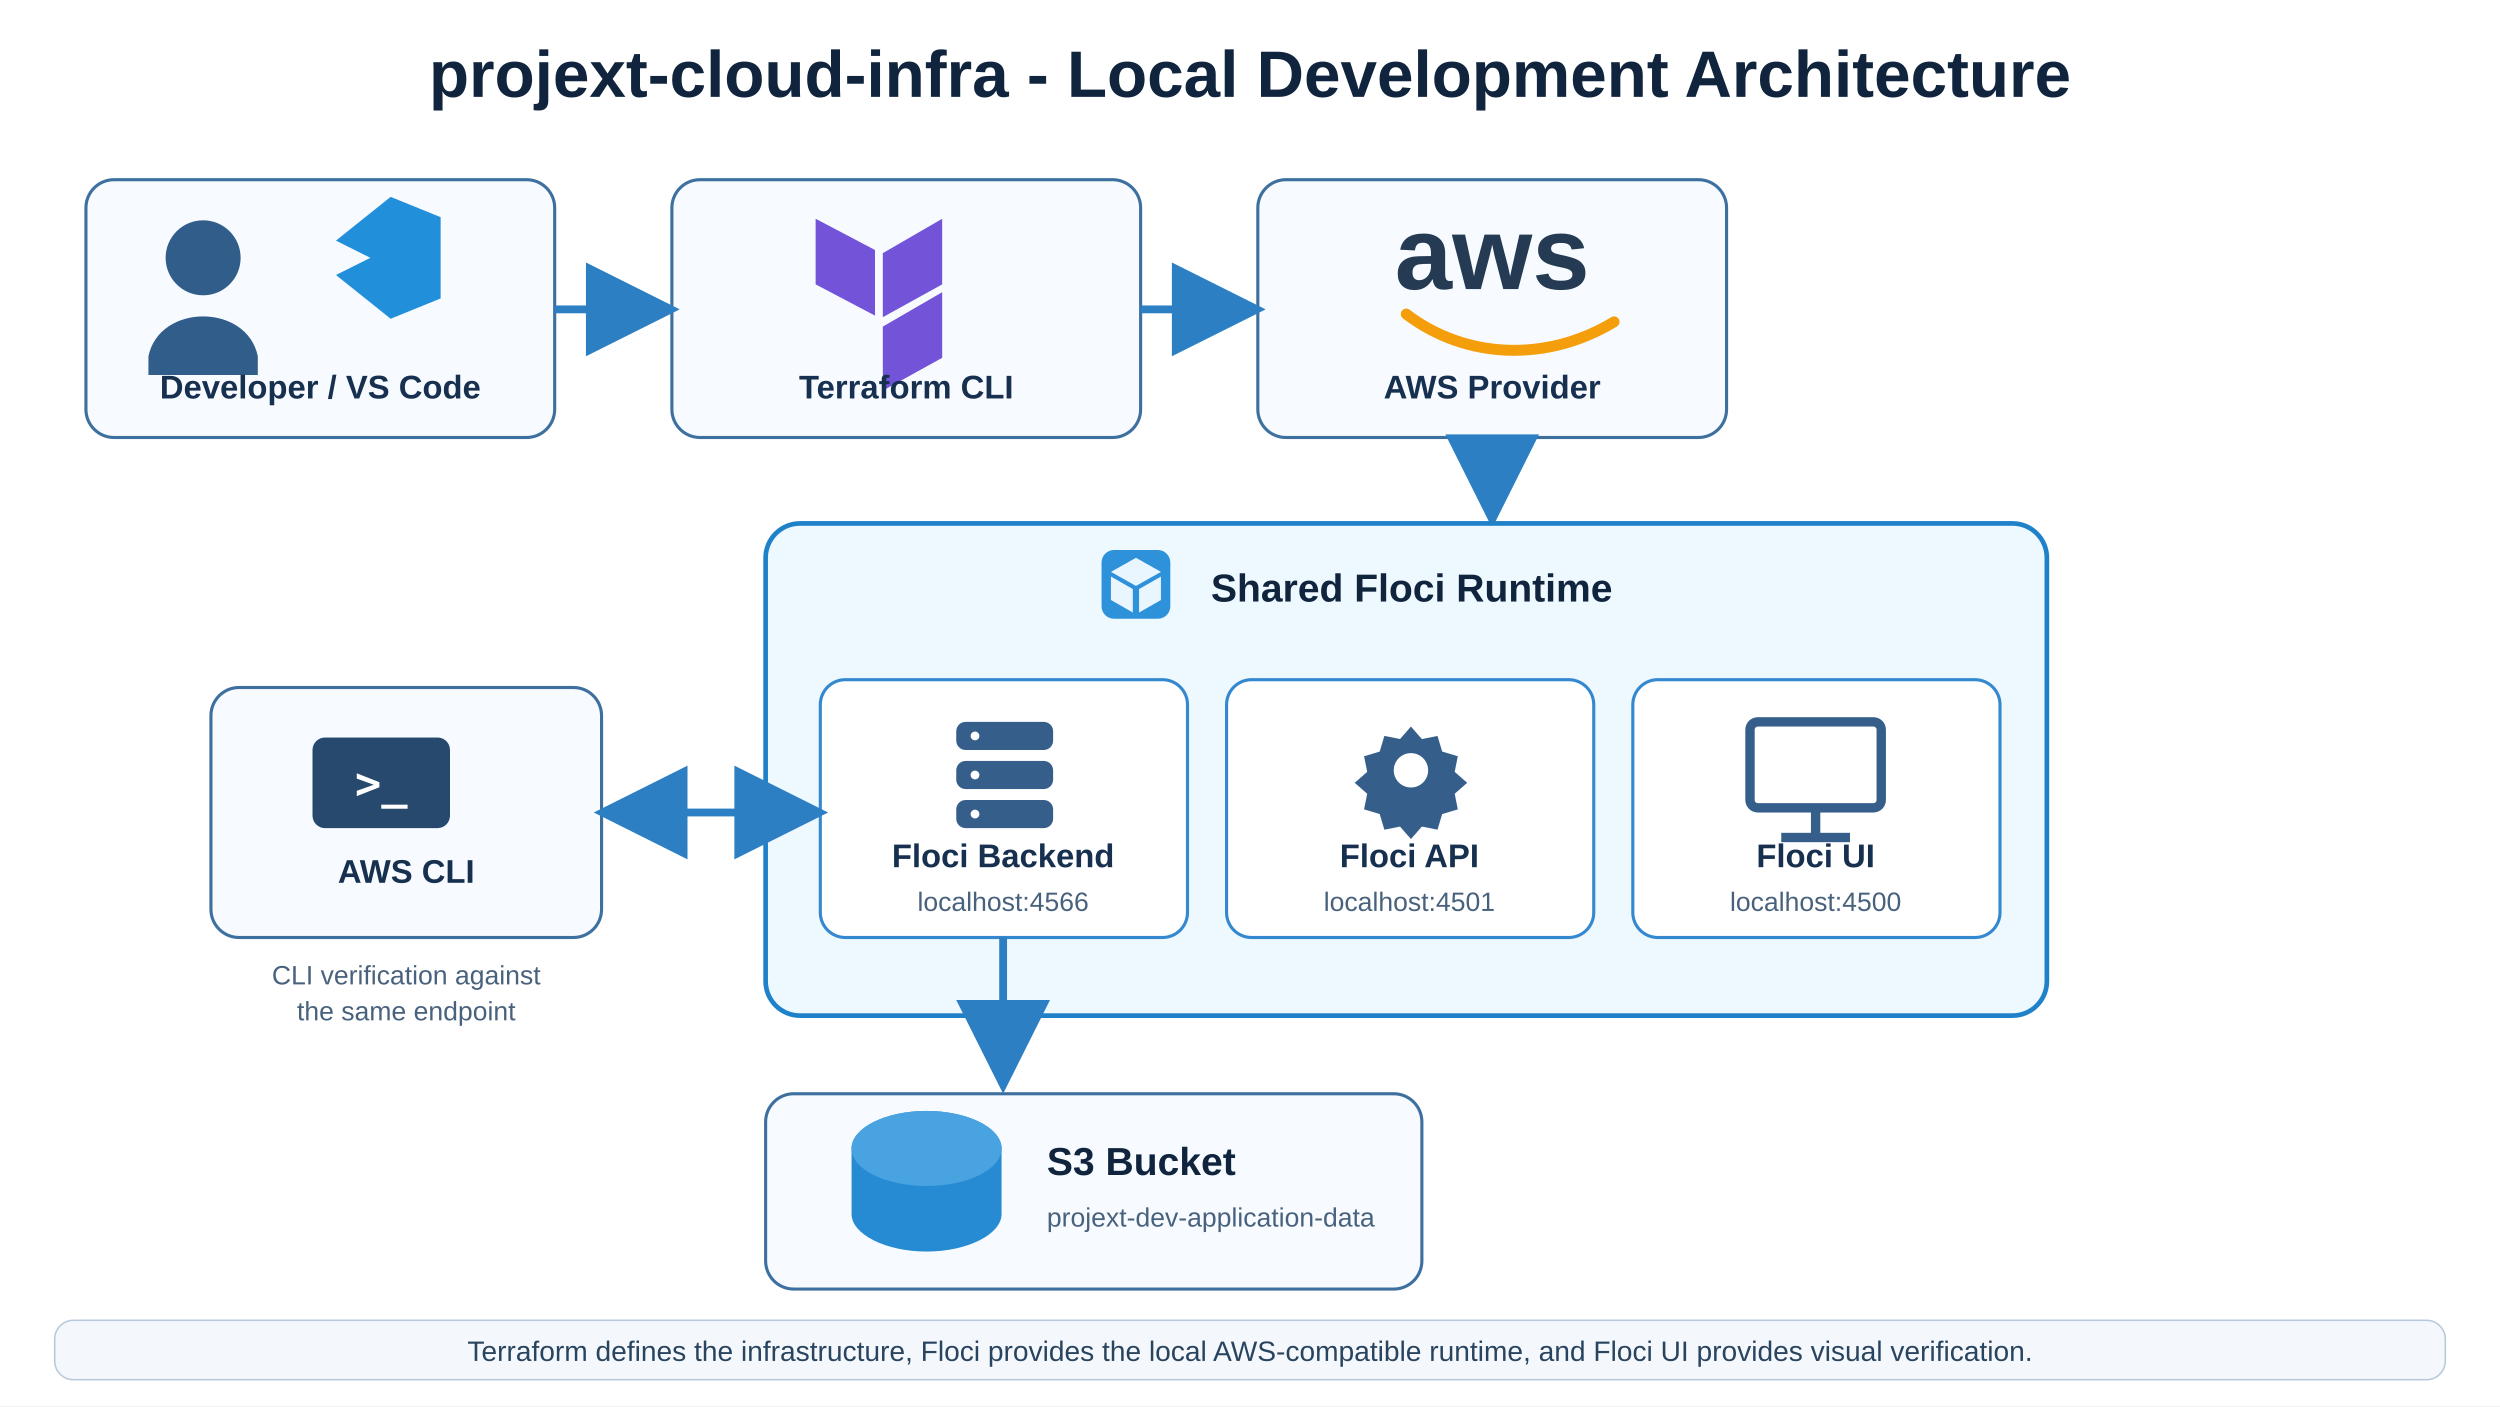
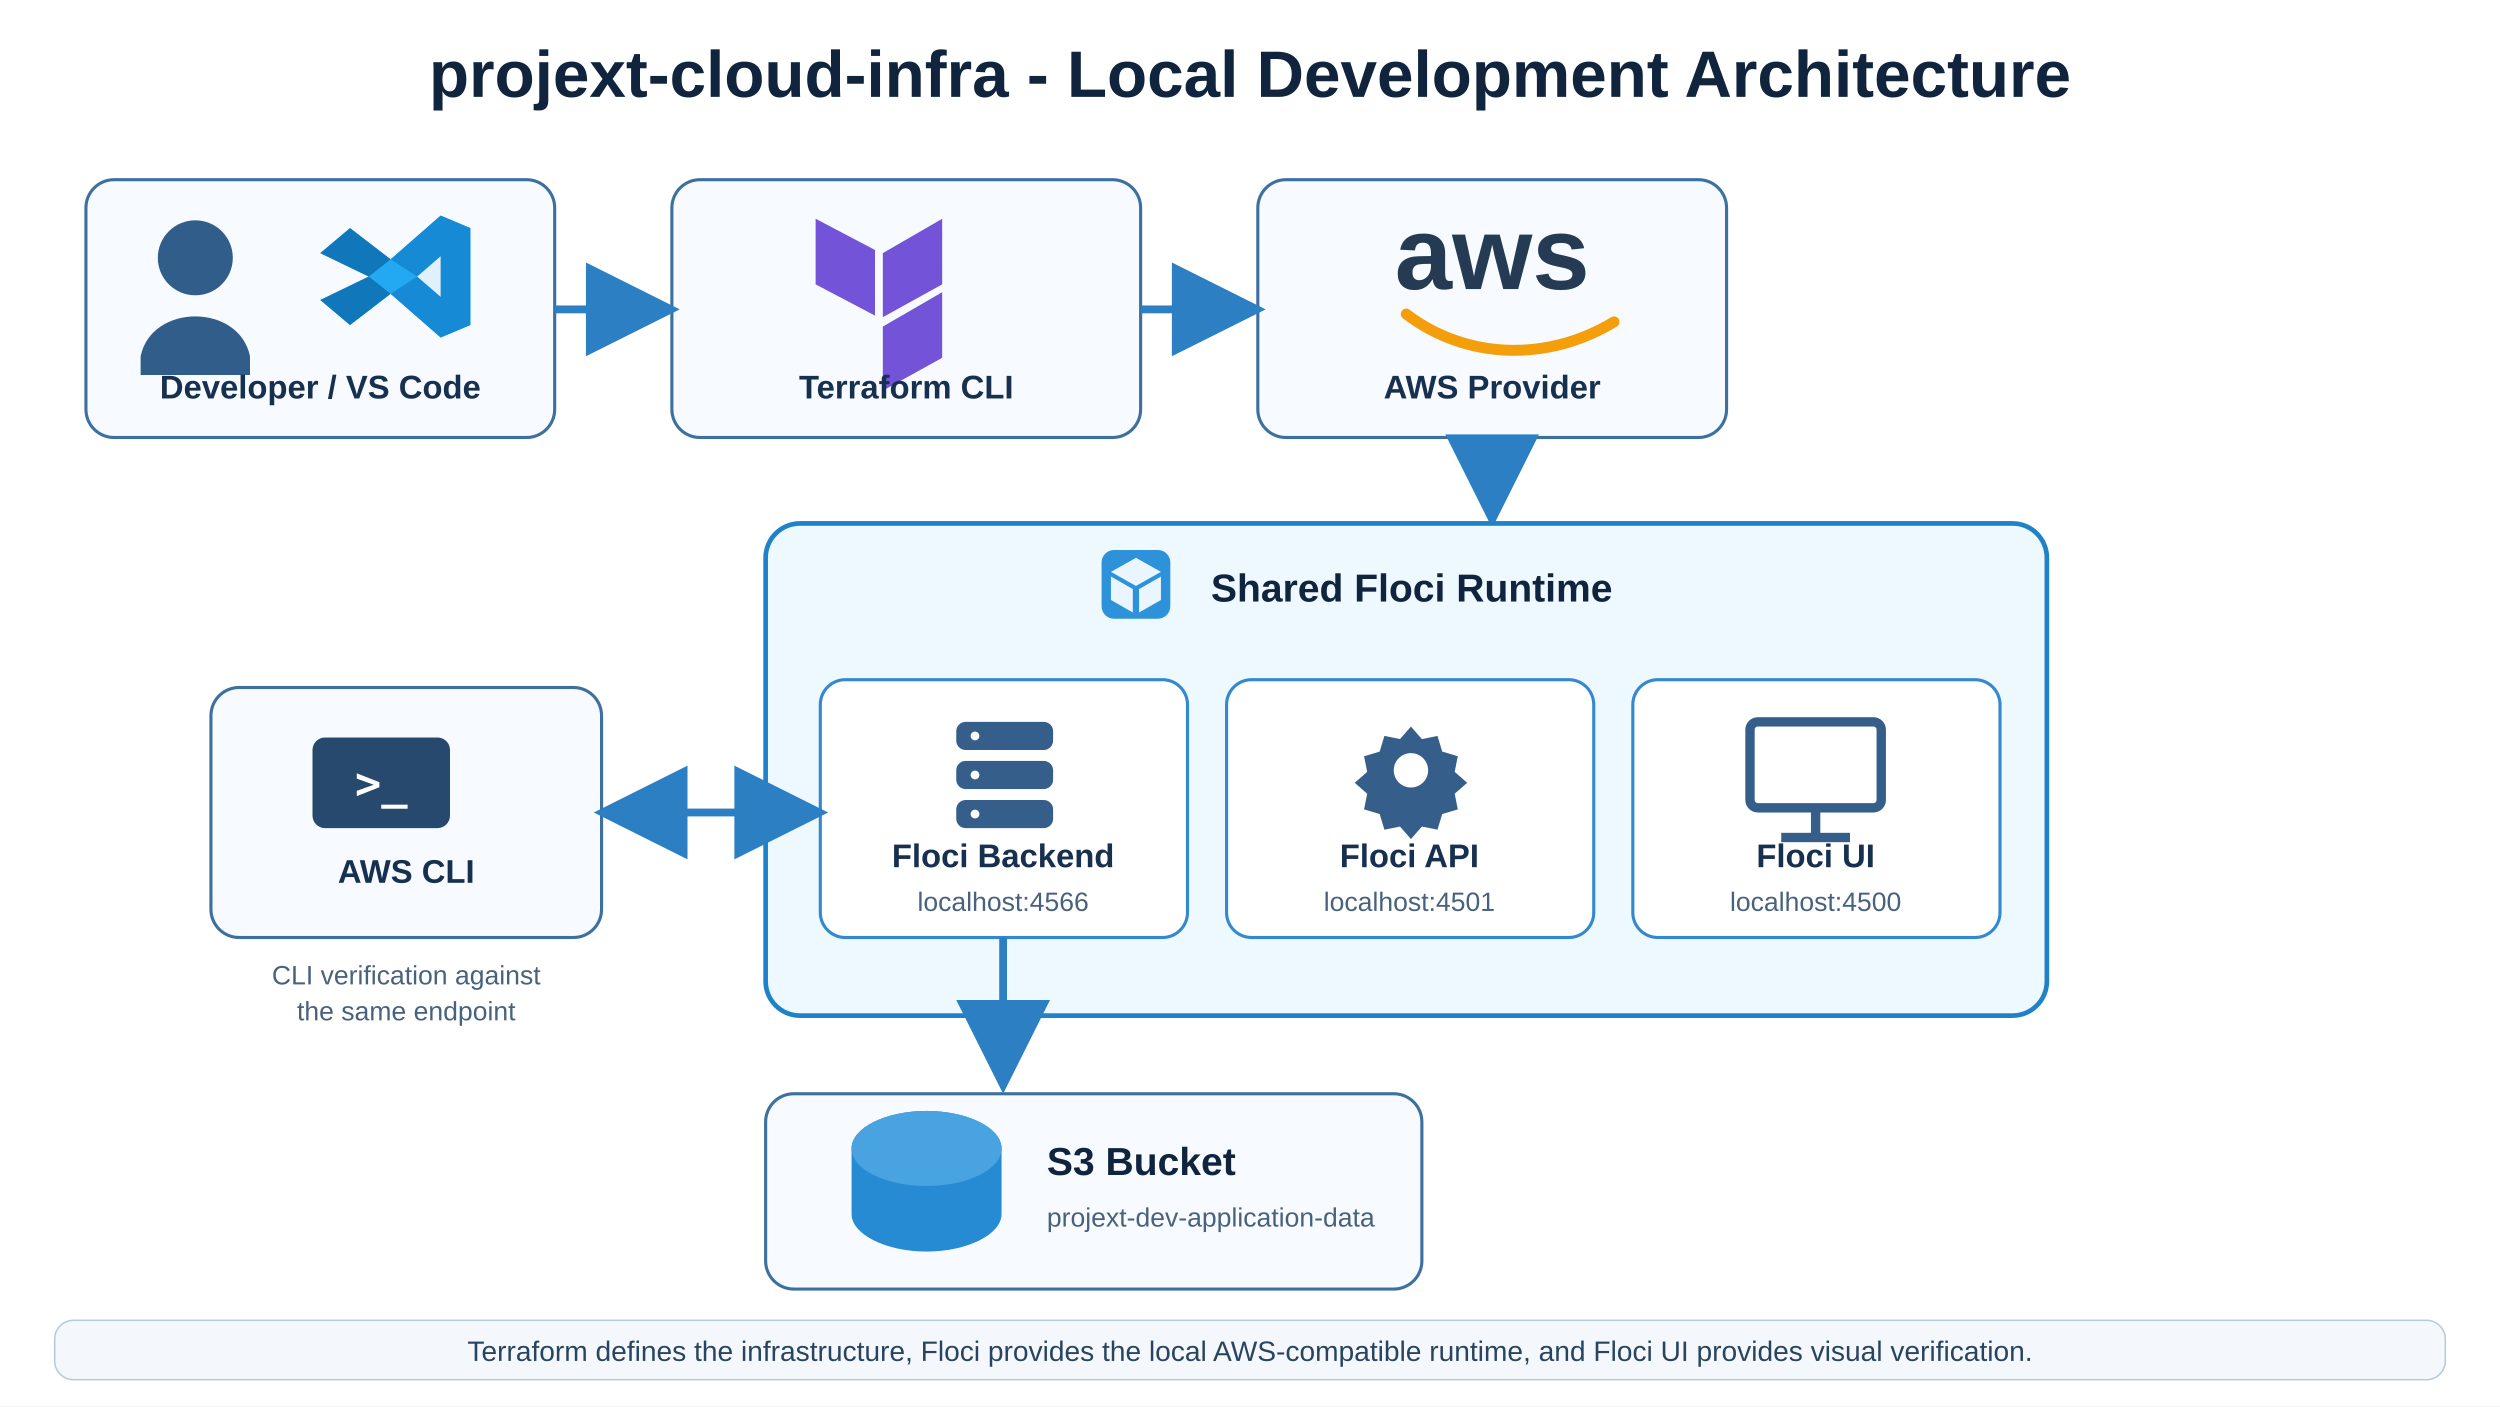
<svg xmlns="http://www.w3.org/2000/svg" width="1600" height="900" viewBox="0 0 1600 900" role="img" aria-labelledby="title desc">
  <defs>
    <style>
      .title{font:700 42px -apple-system,BlinkMacSystemFont,"Segoe UI",Arial,sans-serif;fill:#10243e}
      .h{font:700 25px -apple-system,BlinkMacSystemFont,"Segoe UI",Arial,sans-serif;fill:#10243e}
      .t{font:600 21px -apple-system,BlinkMacSystemFont,"Segoe UI",Arial,sans-serif;fill:#17304f}
      .s{font:500 17px -apple-system,BlinkMacSystemFont,"Segoe UI",Arial,sans-serif;fill:#48627d}
      .note{font:500 18px -apple-system,BlinkMacSystemFont,"Segoe UI",Arial,sans-serif;fill:#29445f}
      .box{fill:#f7fbff;stroke:#3d6f9f;stroke-width:2}
      .inner{fill:#ffffff;stroke:#3488cf;stroke-width:2}
      .runtime{fill:#eef8ff;stroke:#1f82c9;stroke-width:3}
      .arrow{stroke:#2c7fc3;stroke-width:5;fill:none;marker-end:url(#a)}
      .arrow2{stroke:#2c7fc3;stroke-width:5;fill:none;marker-start:url(#a2);marker-end:url(#a)}
    </style>
    <marker id="a" markerWidth="12" markerHeight="12" refX="10" refY="6" orient="auto">
      <path d="M0,0 L12,6 L0,12 z" fill="#2c7fc3" />
    </marker>
    <marker id="a2" markerWidth="12" markerHeight="12" refX="2" refY="6" orient="auto">
      <path d="M12,0 L0,6 L12,12 z" fill="#2c7fc3" />
    </marker>
  </defs>
  <rect width="1600" height="900" fill="#ffffff" />
  <text x="800" y="62" text-anchor="middle" class="title">projext-cloud-infra - Local Development Architecture</text>
  <rect x="55" y="115" rx="18" ry="18" width="300" height="165" class="box" />
-   <circle cx="130" cy="165" r="24" fill="#315d8a" />
-   <path d="M95 228c7-34 63-34 70 0v12H95z" fill="#315d8a" />
-   <path d="M215 154l35-28 32 13v52l-32 13-35-28 22-11z" fill="#1689d8" opacity=".95" />
+   <circle cx="125" cy="165" r="24" fill="#315d8a" />
+   <path d="M90 228c7-34 63-34 70 0v12H90z" fill="#315d8a" />
+   <g transform="translate(205 135)">
+     <path d="M0 27 19 11 45 31 77 3 96 11 96 73 77 81 45 53 19 73 0 57 31 42Z" fill="#23A9F2" />
+     <path d="M45 31 77 3 96 11 96 73 77 81 45 53 62 42Z" fill="#168AD4" />
+     <path d="M19 11 45 31 31 42 0 27Z" fill="#1177BB" />
+     <path d="M19 73 45 53 31 42 0 57Z" fill="#1177BB" />
+     <path d="M62 42 77 29 77 55Z" fill="#EAF6FF" opacity=".95" />
+   </g>
  <text x="205" y="255" text-anchor="middle" class="t">Developer / VS Code</text>
  <rect x="430" y="115" rx="18" ry="18" width="300" height="165" class="box" />
  <g transform="translate(522 140)" fill="#7354d8">
    <path d="M0 0l38 20v42L0 42z" />
    <path d="M43 22l38-22v42L43 63z" />
    <path d="M43 69l38-22v42l-38 21z" />
  </g>
  <text x="580" y="255" text-anchor="middle" class="t">Terraform CLI</text>
  <rect x="805" y="115" rx="18" ry="18" width="300" height="165" class="box" />
  <text x="955" y="185" text-anchor="middle" style="font:700 66px Arial,sans-serif;fill:#243b53">aws</text>
  <path d="M900 201c38 29 90 31 133 5" stroke="#f59e0b" stroke-width="7" fill="none" stroke-linecap="round" />
  <text x="955" y="255" text-anchor="middle" class="t">AWS Provider</text>
  <path d="M355 198H425" class="arrow" />
  <path d="M730 198H800" class="arrow" />
  <path d="M955 280V328" class="arrow" />
  <rect x="490" y="335" rx="22" ry="22" width="820" height="315" class="runtime" />
  <rect x="705" y="352" width="44" height="44" rx="8" fill="#2d92da" />
  <path d="M711 366l16-9 16 9-16 9zM711 369v15l14 8v-15zM743 369v15l-14 8v-15z" fill="#eaf6ff" />
  <text x="775" y="385" class="h">Shared Floci Runtime</text>
  <rect x="525" y="435" rx="16" ry="16" width="235" height="165" class="inner" />
  <g transform="translate(612 462)" fill="#355f8a">
    <rect x="0" y="0" width="62" height="18" rx="6" />
    <rect x="0" y="25" width="62" height="18" rx="6" />
    <rect x="0" y="50" width="62" height="18" rx="6" />
    <circle cx="12" cy="9" r="2.8" fill="#fff" />
    <circle cx="12" cy="34" r="2.8" fill="#fff" />
    <circle cx="12" cy="59" r="2.8" fill="#fff" />
  </g>
  <text x="642" y="555" text-anchor="middle" class="t">Floci Backend</text>
  <text x="642" y="583" text-anchor="middle" class="s">localhost:4566</text>
  <rect x="785" y="435" rx="16" ry="16" width="235" height="165" class="inner" />
  <g transform="translate(875 465)" fill="#355f8a">
    <circle cx="28" cy="28" r="15" fill="#fff" />
    <path d="M28 0l7 8 10-2 3 10 10 3-2 10 8 7-8 7 2 10-10 3-3 10-10-2-7 8-7-8-10 2-3-10-10-3 2-10-8-7 8-7-2-10 10-3 3-10 10 2z" fill="#355f8a" />
    <circle cx="28" cy="28" r="11" fill="#fff" />
  </g>
  <text x="902" y="555" text-anchor="middle" class="t">Floci API</text>
  <text x="902" y="583" text-anchor="middle" class="s">localhost:4501</text>
  <rect x="1045" y="435" rx="16" ry="16" width="235" height="165" class="inner" />
  <rect x="1120" y="462" width="84" height="55" rx="5" fill="none" stroke="#355f8a" stroke-width="6" />
  <line x1="1162" y1="517" x2="1162" y2="534" stroke="#355f8a" stroke-width="6" />
  <line x1="1140" y1="536" x2="1184" y2="536" stroke="#355f8a" stroke-width="6" />
  <text x="1162" y="555" text-anchor="middle" class="t">Floci UI</text>
  <text x="1162" y="583" text-anchor="middle" class="s">localhost:4500</text>
  <rect x="135" y="440" rx="18" ry="18" width="250" height="160" class="box" />
  <rect x="200" y="472" width="88" height="58" rx="8" fill="#27496d" />
  <text x="244" y="511" text-anchor="middle" style="font:700 28px monospace;fill:#fff">&gt;_</text>
  <text x="260" y="565" text-anchor="middle" class="t">AWS CLI</text>
  <text x="260" y="630" text-anchor="middle" class="s">CLI verification against</text>
  <text x="260" y="653" text-anchor="middle" class="s">the same endpoint</text>
  <path d="M390 520H520" class="arrow2" />
  <path d="M642 600V690" class="arrow" />
  <rect x="490" y="700" rx="18" ry="18" width="420" height="125" class="box" />
  <path d="M545 735c0-13 22-24 48-24s48 11 48 24v42c0 13-22 24-48 24s-48-11-48-24z" fill="#278bd4" />
  <ellipse cx="593" cy="735" rx="48" ry="24" fill="#4aa3e1" />
  <text x="670" y="752" class="h">S3 Bucket</text>
  <text x="670" y="785" class="s">projext-dev-application-data</text>
  <rect x="35" y="845" width="1530" height="38" rx="12" fill="#f4f8fc" stroke="#b7cadc" />
  <text x="800" y="871" text-anchor="middle" class="note">Terraform defines the infrastructure, Floci provides the local AWS-compatible runtime, and Floci UI provides visual verification.</text>
</svg>
